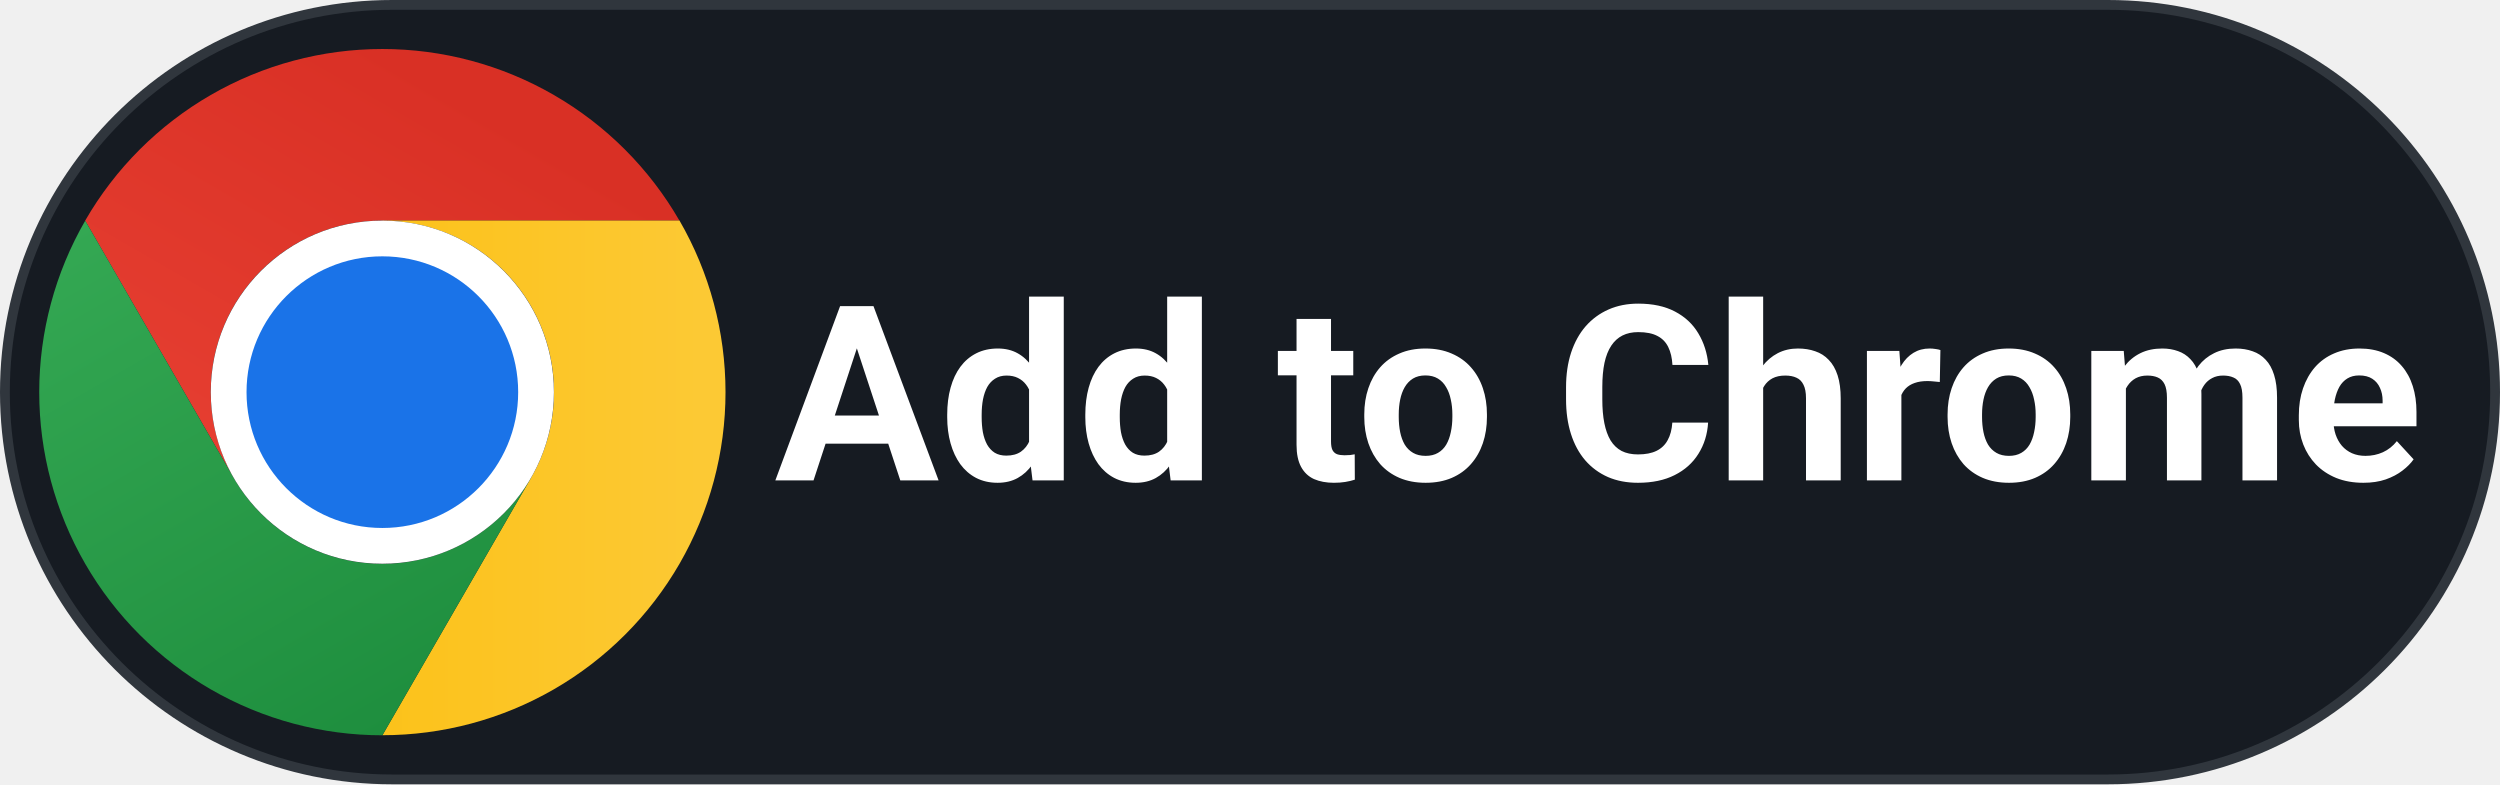
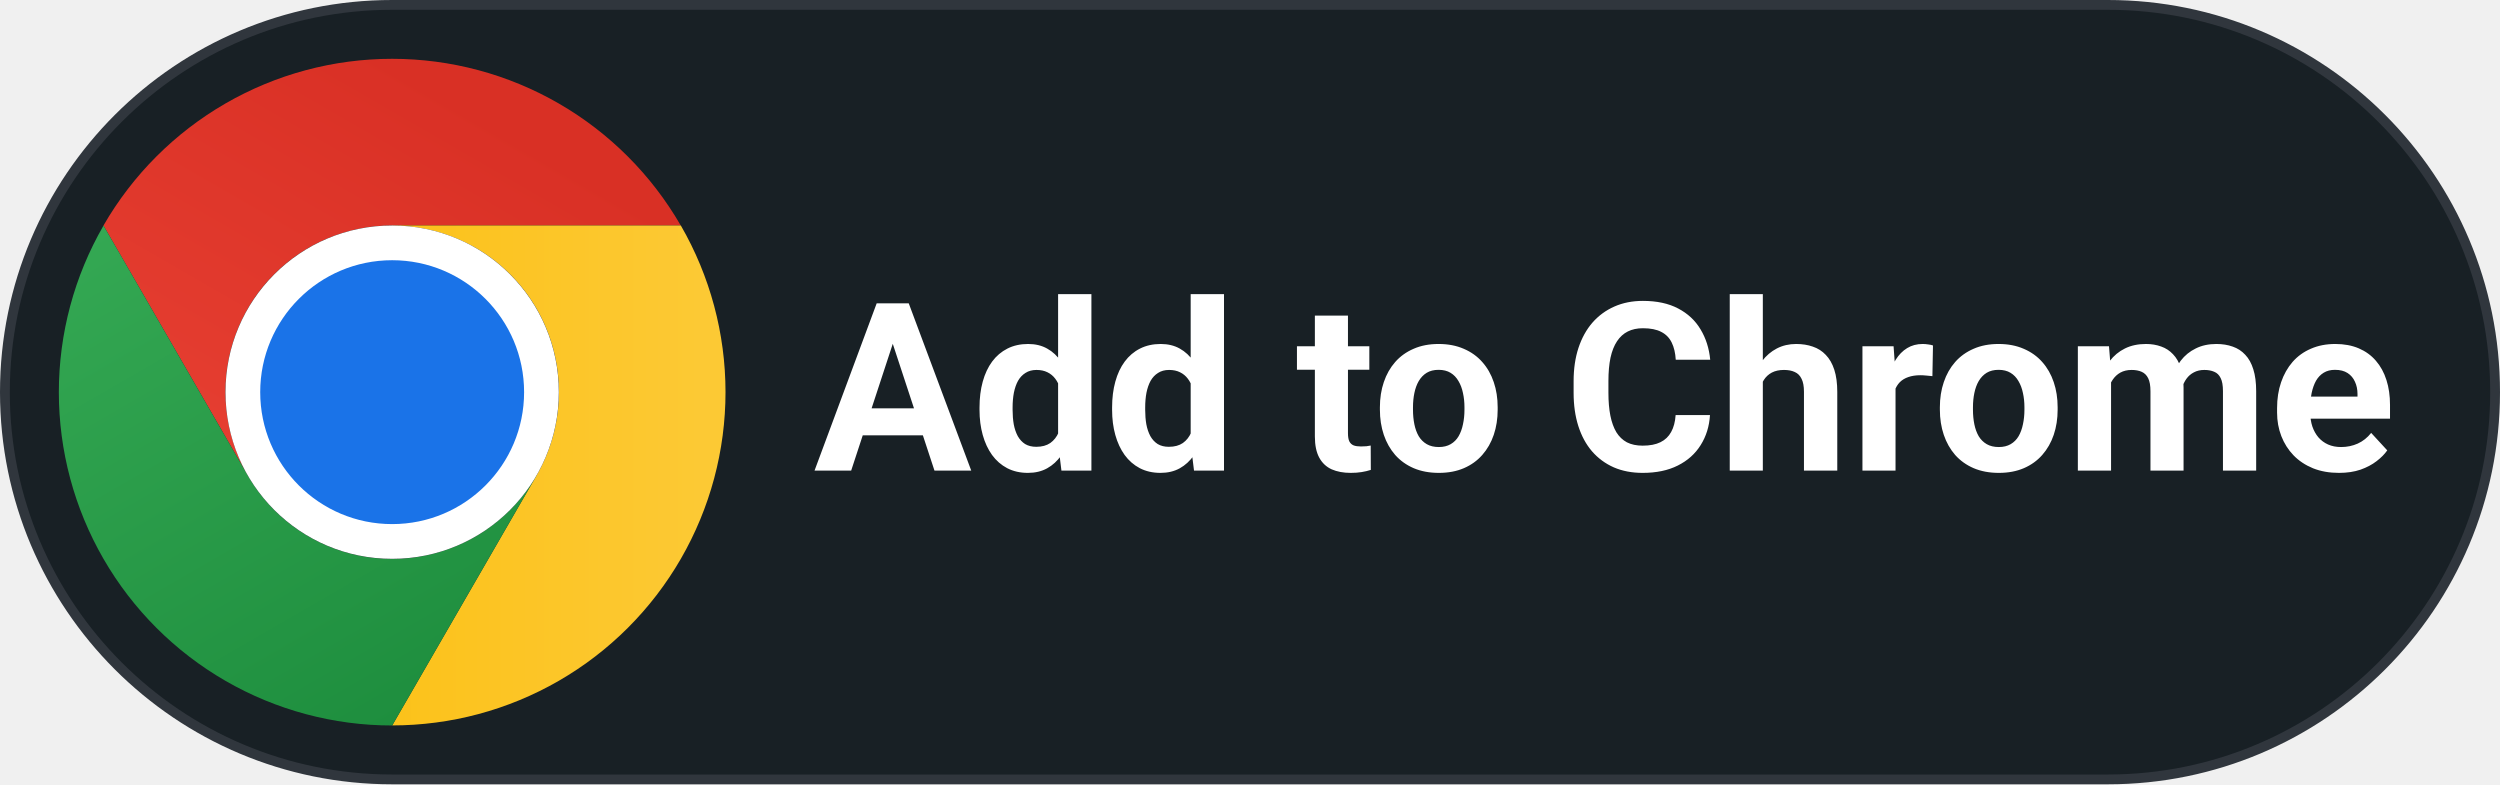
<svg xmlns="http://www.w3.org/2000/svg" width="255" height="80" viewBox="0 0 255 80" fill="none">
-   <rect x="0.5" y="0.5" width="254" height="79" rx="39.5" fill="#161B22" />
+   <rect x="0.5" y="0.5" width="254" height="79" rx="39.5" fill="#182025" />
  <g clip-path="url(#clip0_3_161)">
-     <path d="M38.995 22.499L69.301 22.499C66.23 17.178 61.813 12.759 56.492 9.688C51.172 6.616 45.137 4.998 38.993 4.999C32.85 4.999 26.814 6.617 21.495 9.69C16.175 12.763 11.758 17.182 8.687 22.503L23.84 48.749L23.854 48.745C22.312 46.087 21.499 43.07 21.495 39.997C21.492 36.924 22.299 33.905 23.834 31.243C25.37 28.582 27.58 26.372 30.241 24.837C32.903 23.301 35.923 22.495 38.995 22.499V22.499Z" fill="url(#paint0_linear_3_161)" />
-     <path d="M54.159 48.747L39.006 74.992C45.149 74.993 51.185 73.377 56.505 70.305C61.826 67.234 66.244 62.815 69.315 57.495C72.387 52.174 74.003 46.138 74.002 39.995C74.001 33.851 72.382 27.816 69.309 22.497L39.003 22.497L38.999 22.51C42.072 22.504 45.092 23.309 47.755 24.842C50.418 26.375 52.629 28.584 54.167 31.244C55.704 33.905 56.513 36.924 56.511 39.996C56.51 43.069 55.698 46.087 54.159 48.747V48.747Z" fill="url(#paint1_linear_3_161)" />
-     <path d="M23.846 48.755L8.693 22.509C5.62 27.829 4.003 33.864 4.002 40.007C4.002 46.151 5.619 52.186 8.692 57.507C11.764 62.827 16.183 67.244 21.503 70.315C26.824 73.386 32.86 75.002 39.004 75L54.157 48.754L54.147 48.744C52.615 51.408 50.409 53.622 47.75 55.161C45.09 56.7 42.072 57.511 38.999 57.512C35.926 57.514 32.908 56.704 30.247 55.167C27.587 53.629 25.379 51.417 23.846 48.755V48.755Z" fill="url(#paint2_linear_3_161)" />
-     <path d="M39 57.5C48.665 57.5 56.5 49.665 56.5 40C56.5 30.335 48.665 22.5 39 22.5C29.335 22.5 21.5 30.335 21.5 40C21.5 49.665 29.335 57.5 39 57.5Z" fill="white" />
-     <path d="M39 53.854C46.651 53.854 52.854 47.651 52.854 40C52.854 32.349 46.651 26.146 39 26.146C31.349 26.146 25.146 32.349 25.146 40C25.146 47.651 31.349 53.854 39 53.854Z" fill="#1A73E8" />
+     <path d="M39.996 22.999L69.436 22.999C66.452 17.83 62.161 13.538 56.992 10.554C51.824 7.569 45.961 5.999 39.993 5.999C34.025 5.999 28.163 7.571 22.995 10.556C17.827 13.541 13.536 17.834 10.553 23.003L25.273 48.499L25.287 48.495C23.789 45.913 22.999 42.982 22.996 39.997C22.992 37.012 23.776 34.079 25.267 31.493C26.759 28.908 28.906 26.761 31.492 25.27C34.077 23.779 37.011 22.995 39.996 22.999V22.999Z" fill="url(#paint0_linear_3_161)" />
+     <path d="M54.726 48.497L40.005 73.993C45.974 73.993 51.837 72.423 57.005 69.439C62.174 66.455 66.466 62.163 69.449 56.995C72.433 51.826 74.003 45.963 74.002 39.995C74.001 34.027 72.428 28.165 69.443 22.997L40.003 22.997L39.999 23.01C42.984 23.004 45.918 23.786 48.505 25.275C51.092 26.765 53.24 28.91 54.733 31.494C56.227 34.079 57.012 37.012 57.011 39.997C57.01 42.982 56.221 45.913 54.726 48.497V48.497Z" fill="url(#paint1_linear_3_161)" />
+     <path d="M25.279 48.504L10.559 23.009C7.574 28.177 6.003 34.039 6.002 40.007C6.002 45.975 7.573 51.838 10.558 57.006C13.542 62.175 17.834 66.466 23.003 69.449C28.172 72.432 34.036 74.002 40.004 74L54.724 48.504L54.714 48.495C53.227 51.082 51.083 53.232 48.5 54.728C45.916 56.223 42.984 57.011 39.999 57.012C37.014 57.013 34.082 56.227 31.497 54.733C28.913 53.24 26.768 51.091 25.279 48.504V48.504Z" fill="url(#paint2_linear_3_161)" />
+     <path d="M40 57C49.389 57 57 49.389 57 40C57 30.611 49.389 23 40 23C30.611 23 23 30.611 23 40C23 49.389 30.611 57 40 57Z" fill="white" />
+     <path d="M40 53.458C47.433 53.458 53.458 47.433 53.458 40C53.458 32.567 47.433 26.542 40 26.542C32.567 26.542 26.542 32.567 26.542 40C26.542 47.433 32.567 53.458 40 53.458Z" fill="#1A73E8" />
  </g>
-   <path d="M87.814 34.266L82.98 49H79.085L85.689 31.227H88.168L87.814 34.266ZM91.83 49L86.983 34.266L86.593 31.227H89.095L95.736 49H91.83ZM91.61 42.384V45.252H82.223V42.384H91.61ZM104.964 46.119V30.25H108.504V49H105.318L104.964 46.119ZM96.615 42.555V42.298C96.615 41.289 96.729 40.374 96.957 39.552C97.184 38.722 97.518 38.01 97.957 37.416C98.397 36.822 98.938 36.362 99.581 36.036C100.224 35.711 100.956 35.548 101.778 35.548C102.551 35.548 103.227 35.711 103.805 36.036C104.391 36.362 104.887 36.825 105.294 37.428C105.709 38.022 106.043 38.726 106.295 39.54C106.547 40.345 106.73 41.228 106.844 42.188V42.75C106.73 43.67 106.547 44.524 106.295 45.313C106.043 46.103 105.709 46.795 105.294 47.389C104.887 47.975 104.391 48.43 103.805 48.756C103.219 49.081 102.535 49.244 101.754 49.244C100.932 49.244 100.2 49.077 99.557 48.744C98.922 48.41 98.385 47.942 97.945 47.34C97.514 46.738 97.184 46.03 96.957 45.216C96.729 44.402 96.615 43.515 96.615 42.555ZM100.13 42.298V42.555C100.13 43.1 100.171 43.609 100.252 44.081C100.342 44.553 100.484 44.972 100.68 45.338C100.883 45.696 101.144 45.977 101.461 46.18C101.786 46.376 102.181 46.473 102.645 46.473C103.247 46.473 103.744 46.339 104.134 46.07C104.525 45.794 104.822 45.415 105.025 44.935C105.237 44.455 105.359 43.901 105.392 43.275V41.676C105.367 41.163 105.294 40.703 105.172 40.296C105.058 39.881 104.887 39.527 104.659 39.234C104.439 38.941 104.163 38.714 103.829 38.551C103.504 38.388 103.117 38.307 102.669 38.307C102.214 38.307 101.823 38.412 101.498 38.624C101.172 38.828 100.908 39.108 100.704 39.466C100.509 39.824 100.362 40.248 100.265 40.736C100.175 41.216 100.13 41.737 100.13 42.298ZM119.051 46.119V30.25H122.591V49H119.405L119.051 46.119ZM110.702 42.555V42.298C110.702 41.289 110.816 40.374 111.043 39.552C111.271 38.722 111.605 38.01 112.044 37.416C112.484 36.822 113.025 36.362 113.668 36.036C114.311 35.711 115.043 35.548 115.865 35.548C116.638 35.548 117.314 35.711 117.892 36.036C118.478 36.362 118.974 36.825 119.381 37.428C119.796 38.022 120.13 38.726 120.382 39.54C120.634 40.345 120.817 41.228 120.931 42.188V42.75C120.817 43.67 120.634 44.524 120.382 45.313C120.13 46.103 119.796 46.795 119.381 47.389C118.974 47.975 118.478 48.43 117.892 48.756C117.306 49.081 116.622 49.244 115.841 49.244C115.019 49.244 114.286 49.077 113.644 48.744C113.009 48.41 112.472 47.942 112.032 47.34C111.601 46.738 111.271 46.03 111.043 45.216C110.816 44.402 110.702 43.515 110.702 42.555ZM114.217 42.298V42.555C114.217 43.1 114.258 43.609 114.339 44.081C114.429 44.553 114.571 44.972 114.767 45.338C114.97 45.696 115.23 45.977 115.548 46.18C115.873 46.376 116.268 46.473 116.732 46.473C117.334 46.473 117.831 46.339 118.221 46.07C118.612 45.794 118.909 45.415 119.112 44.935C119.324 44.455 119.446 43.901 119.479 43.275V41.676C119.454 41.163 119.381 40.703 119.259 40.296C119.145 39.881 118.974 39.527 118.746 39.234C118.526 38.941 118.25 38.714 117.916 38.551C117.59 38.388 117.204 38.307 116.756 38.307C116.301 38.307 115.91 38.412 115.584 38.624C115.259 38.828 114.994 39.108 114.791 39.466C114.596 39.824 114.449 40.248 114.352 40.736C114.262 41.216 114.217 41.737 114.217 42.298ZM138.033 35.792V38.282H130.343V35.792H138.033ZM132.247 32.533H135.763V45.02C135.763 45.403 135.812 45.696 135.909 45.899C136.015 46.103 136.17 46.245 136.373 46.327C136.576 46.4 136.833 46.437 137.142 46.437C137.362 46.437 137.557 46.428 137.728 46.412C137.907 46.388 138.058 46.363 138.18 46.339L138.192 48.927C137.891 49.024 137.565 49.102 137.215 49.159C136.865 49.216 136.479 49.244 136.056 49.244C135.283 49.244 134.607 49.118 134.029 48.866C133.46 48.605 133.02 48.19 132.711 47.621C132.402 47.051 132.247 46.302 132.247 45.374V32.533ZM139.156 42.53V42.274C139.156 41.306 139.295 40.414 139.571 39.601C139.848 38.779 140.251 38.067 140.78 37.464C141.309 36.862 141.96 36.394 142.733 36.06C143.506 35.719 144.393 35.548 145.394 35.548C146.395 35.548 147.286 35.719 148.067 36.06C148.849 36.394 149.504 36.862 150.033 37.464C150.57 38.067 150.977 38.779 151.253 39.601C151.53 40.414 151.668 41.306 151.668 42.274V42.53C151.668 43.491 151.53 44.382 151.253 45.204C150.977 46.017 150.57 46.73 150.033 47.34C149.504 47.942 148.853 48.41 148.08 48.744C147.306 49.077 146.419 49.244 145.418 49.244C144.417 49.244 143.526 49.077 142.745 48.744C141.972 48.41 141.317 47.942 140.78 47.34C140.251 46.73 139.848 46.017 139.571 45.204C139.295 44.382 139.156 43.491 139.156 42.53ZM142.672 42.274V42.53C142.672 43.084 142.721 43.6 142.818 44.081C142.916 44.561 143.071 44.984 143.282 45.35C143.502 45.708 143.787 45.989 144.137 46.192C144.487 46.396 144.914 46.498 145.418 46.498C145.907 46.498 146.326 46.396 146.676 46.192C147.026 45.989 147.306 45.708 147.518 45.35C147.73 44.984 147.884 44.561 147.982 44.081C148.088 43.6 148.141 43.084 148.141 42.53V42.274C148.141 41.737 148.088 41.232 147.982 40.76C147.884 40.28 147.726 39.857 147.506 39.491C147.294 39.116 147.014 38.823 146.664 38.612C146.314 38.4 145.89 38.294 145.394 38.294C144.898 38.294 144.474 38.4 144.125 38.612C143.783 38.823 143.502 39.116 143.282 39.491C143.071 39.857 142.916 40.28 142.818 40.76C142.721 41.232 142.672 41.737 142.672 42.274ZM170.577 43.104H174.227C174.154 44.3 173.824 45.362 173.238 46.29C172.66 47.218 171.851 47.942 170.809 48.463C169.776 48.984 168.53 49.244 167.074 49.244C165.934 49.244 164.913 49.049 164.01 48.658C163.106 48.259 162.333 47.69 161.69 46.949C161.056 46.209 160.571 45.313 160.238 44.264C159.904 43.214 159.737 42.038 159.737 40.736V39.503C159.737 38.201 159.908 37.025 160.25 35.975C160.6 34.917 161.096 34.018 161.739 33.277C162.39 32.537 163.167 31.967 164.071 31.568C164.974 31.17 165.983 30.97 167.098 30.97C168.579 30.97 169.828 31.239 170.846 31.776C171.871 32.313 172.665 33.053 173.226 33.998C173.796 34.942 174.138 36.016 174.251 37.22H170.589C170.549 36.504 170.406 35.898 170.162 35.401C169.918 34.897 169.548 34.518 169.051 34.266C168.563 34.006 167.912 33.876 167.098 33.876C166.488 33.876 165.955 33.989 165.499 34.217C165.043 34.445 164.661 34.791 164.352 35.255C164.042 35.719 163.81 36.305 163.656 37.013C163.509 37.713 163.436 38.535 163.436 39.478V40.736C163.436 41.655 163.505 42.465 163.644 43.165C163.782 43.857 163.993 44.443 164.278 44.923C164.571 45.395 164.946 45.753 165.401 45.997C165.865 46.233 166.423 46.351 167.074 46.351C167.839 46.351 168.469 46.229 168.966 45.985C169.462 45.741 169.841 45.379 170.101 44.898C170.37 44.418 170.528 43.82 170.577 43.104ZM179.842 30.25V49H176.327V30.25H179.842ZM179.342 41.932H178.377C178.386 41.013 178.508 40.166 178.744 39.393C178.98 38.612 179.317 37.936 179.757 37.367C180.196 36.789 180.721 36.341 181.332 36.024C181.95 35.706 182.634 35.548 183.382 35.548C184.033 35.548 184.623 35.641 185.152 35.829C185.689 36.008 186.149 36.301 186.532 36.708C186.922 37.106 187.223 37.631 187.435 38.282C187.647 38.933 187.752 39.723 187.752 40.65V49H184.212V40.626C184.212 40.04 184.127 39.58 183.956 39.247C183.793 38.905 183.553 38.665 183.236 38.526C182.927 38.38 182.544 38.307 182.088 38.307C181.584 38.307 181.153 38.4 180.794 38.587C180.444 38.775 180.164 39.035 179.952 39.369C179.741 39.694 179.586 40.077 179.488 40.516C179.391 40.956 179.342 41.428 179.342 41.932ZM193.941 38.673V49H190.426V35.792H193.734L193.941 38.673ZM197.921 35.706L197.86 38.966C197.689 38.941 197.481 38.921 197.237 38.905C197.001 38.88 196.786 38.868 196.59 38.868C196.094 38.868 195.663 38.933 195.296 39.063C194.938 39.185 194.637 39.369 194.393 39.613C194.157 39.857 193.978 40.154 193.856 40.504C193.742 40.854 193.677 41.253 193.661 41.7L192.953 41.48C192.953 40.626 193.038 39.841 193.209 39.124C193.38 38.4 193.628 37.77 193.954 37.232C194.287 36.695 194.694 36.28 195.174 35.987C195.654 35.694 196.204 35.548 196.822 35.548C197.018 35.548 197.217 35.564 197.42 35.597C197.624 35.621 197.791 35.658 197.921 35.706ZM198.653 42.53V42.274C198.653 41.306 198.792 40.414 199.068 39.601C199.345 38.779 199.748 38.067 200.277 37.464C200.806 36.862 201.457 36.394 202.23 36.06C203.003 35.719 203.89 35.548 204.891 35.548C205.892 35.548 206.783 35.719 207.564 36.06C208.346 36.394 209.001 36.862 209.53 37.464C210.067 38.067 210.474 38.779 210.75 39.601C211.027 40.414 211.166 41.306 211.166 42.274V42.53C211.166 43.491 211.027 44.382 210.75 45.204C210.474 46.017 210.067 46.73 209.53 47.34C209.001 47.942 208.35 48.41 207.577 48.744C206.804 49.077 205.917 49.244 204.916 49.244C203.915 49.244 203.023 49.077 202.242 48.744C201.469 48.41 200.814 47.942 200.277 47.34C199.748 46.73 199.345 46.017 199.068 45.204C198.792 44.382 198.653 43.491 198.653 42.53ZM202.169 42.274V42.53C202.169 43.084 202.218 43.6 202.315 44.081C202.413 44.561 202.568 44.984 202.779 45.35C202.999 45.708 203.284 45.989 203.634 46.192C203.984 46.396 204.411 46.498 204.916 46.498C205.404 46.498 205.823 46.396 206.173 46.192C206.523 45.989 206.804 45.708 207.015 45.35C207.227 44.984 207.381 44.561 207.479 44.081C207.585 43.6 207.638 43.084 207.638 42.53V42.274C207.638 41.737 207.585 41.232 207.479 40.76C207.381 40.28 207.223 39.857 207.003 39.491C206.791 39.116 206.511 38.823 206.161 38.612C205.811 38.4 205.388 38.294 204.891 38.294C204.395 38.294 203.972 38.4 203.622 38.612C203.28 38.823 202.999 39.116 202.779 39.491C202.568 39.857 202.413 40.28 202.315 40.76C202.218 41.232 202.169 41.737 202.169 42.274ZM216.842 38.526V49H213.314V35.792H216.622L216.842 38.526ZM216.354 41.932H215.377C215.377 41.013 215.487 40.166 215.707 39.393C215.934 38.612 216.264 37.936 216.695 37.367C217.135 36.789 217.676 36.341 218.319 36.024C218.962 35.706 219.706 35.548 220.553 35.548C221.139 35.548 221.676 35.637 222.164 35.816C222.652 35.987 223.071 36.26 223.421 36.634C223.779 37.001 224.056 37.481 224.251 38.075C224.447 38.661 224.544 39.365 224.544 40.187V49H221.029V40.577C221.029 39.975 220.947 39.511 220.785 39.185C220.622 38.86 220.39 38.632 220.089 38.502C219.796 38.372 219.442 38.307 219.027 38.307C218.571 38.307 218.172 38.4 217.831 38.587C217.497 38.775 217.22 39.035 217 39.369C216.781 39.694 216.618 40.077 216.512 40.516C216.406 40.956 216.354 41.428 216.354 41.932ZM224.215 41.529L222.958 41.688C222.958 40.825 223.063 40.024 223.275 39.283C223.495 38.543 223.816 37.892 224.239 37.33C224.671 36.769 225.204 36.333 225.838 36.024C226.473 35.706 227.206 35.548 228.036 35.548C228.67 35.548 229.248 35.641 229.769 35.829C230.29 36.008 230.733 36.297 231.1 36.695C231.474 37.086 231.759 37.599 231.954 38.233C232.158 38.868 232.259 39.645 232.259 40.565V49H228.731V40.565C228.731 39.955 228.65 39.491 228.487 39.173C228.333 38.848 228.105 38.624 227.804 38.502C227.511 38.372 227.161 38.307 226.754 38.307C226.331 38.307 225.96 38.392 225.643 38.563C225.326 38.726 225.061 38.954 224.85 39.247C224.638 39.54 224.479 39.881 224.374 40.272C224.268 40.654 224.215 41.074 224.215 41.529ZM241.061 49.244C240.035 49.244 239.116 49.081 238.302 48.756C237.488 48.422 236.796 47.962 236.227 47.377C235.665 46.791 235.234 46.111 234.933 45.338C234.632 44.557 234.481 43.727 234.481 42.848V42.359C234.481 41.358 234.623 40.443 234.908 39.613C235.193 38.783 235.6 38.062 236.129 37.452C236.666 36.842 237.317 36.374 238.082 36.048C238.847 35.715 239.71 35.548 240.67 35.548C241.606 35.548 242.436 35.703 243.16 36.012C243.884 36.321 244.491 36.76 244.979 37.33C245.475 37.9 245.85 38.583 246.102 39.381C246.354 40.17 246.48 41.049 246.48 42.018V43.482H235.982V41.139H243.026V40.87C243.026 40.382 242.936 39.947 242.757 39.564C242.586 39.173 242.326 38.864 241.976 38.636C241.626 38.408 241.179 38.294 240.633 38.294C240.169 38.294 239.771 38.396 239.437 38.6C239.103 38.803 238.831 39.088 238.619 39.454C238.416 39.82 238.261 40.252 238.155 40.748C238.058 41.236 238.009 41.773 238.009 42.359V42.848C238.009 43.377 238.082 43.865 238.229 44.312C238.383 44.76 238.599 45.147 238.875 45.472C239.16 45.798 239.502 46.05 239.901 46.229C240.308 46.408 240.768 46.498 241.28 46.498C241.915 46.498 242.505 46.376 243.05 46.131C243.604 45.879 244.08 45.501 244.479 44.996L246.188 46.852C245.911 47.25 245.532 47.633 245.052 47.999C244.58 48.365 244.011 48.666 243.343 48.902C242.676 49.13 241.915 49.244 241.061 49.244Z" fill="white" />
+   <path d="M91.461 33.855L86.82 48H83.082L89.422 30.938H91.801L91.461 33.855ZM95.316 48L90.664 33.855L90.289 30.938H92.691L99.066 48H95.316ZM95.106 41.648V44.402H86.094V41.648H95.106ZM107.926 45.234V30H111.324V48H108.266L107.926 45.234ZM99.91 41.812V41.566C99.91 40.598 100.02 39.719 100.238 38.93C100.457 38.133 100.777 37.449 101.199 36.879C101.621 36.309 102.141 35.867 102.758 35.555C103.375 35.242 104.078 35.086 104.867 35.086C105.609 35.086 106.258 35.242 106.812 35.555C107.375 35.867 107.852 36.312 108.242 36.891C108.641 37.461 108.961 38.137 109.203 38.918C109.445 39.691 109.621 40.539 109.73 41.461V42C109.621 42.883 109.445 43.703 109.203 44.461C108.961 45.219 108.641 45.883 108.242 46.453C107.852 47.016 107.375 47.453 106.812 47.766C106.25 48.078 105.594 48.234 104.844 48.234C104.055 48.234 103.352 48.074 102.734 47.754C102.125 47.434 101.609 46.984 101.188 46.406C100.773 45.828 100.457 45.148 100.238 44.367C100.02 43.586 99.91 42.734 99.91 41.812ZM103.285 41.566V41.812C103.285 42.336 103.324 42.824 103.402 43.277C103.488 43.73 103.625 44.133 103.812 44.484C104.008 44.828 104.258 45.098 104.562 45.293C104.875 45.48 105.254 45.574 105.699 45.574C106.277 45.574 106.754 45.445 107.129 45.188C107.504 44.922 107.789 44.559 107.984 44.098C108.188 43.637 108.305 43.105 108.336 42.504V40.969C108.312 40.477 108.242 40.035 108.125 39.645C108.016 39.246 107.852 38.906 107.633 38.625C107.422 38.344 107.156 38.125 106.836 37.969C106.523 37.812 106.152 37.734 105.723 37.734C105.285 37.734 104.91 37.836 104.598 38.039C104.285 38.234 104.031 38.504 103.836 38.848C103.648 39.191 103.508 39.598 103.414 40.066C103.328 40.527 103.285 41.027 103.285 41.566ZM121.449 45.234V30H124.848V48H121.789L121.449 45.234ZM113.434 41.812V41.566C113.434 40.598 113.543 39.719 113.762 38.93C113.98 38.133 114.301 37.449 114.723 36.879C115.145 36.309 115.664 35.867 116.281 35.555C116.898 35.242 117.602 35.086 118.391 35.086C119.133 35.086 119.781 35.242 120.336 35.555C120.898 35.867 121.375 36.312 121.766 36.891C122.164 37.461 122.484 38.137 122.727 38.918C122.969 39.691 123.145 40.539 123.254 41.461V42C123.145 42.883 122.969 43.703 122.727 44.461C122.484 45.219 122.164 45.883 121.766 46.453C121.375 47.016 120.898 47.453 120.336 47.766C119.773 48.078 119.117 48.234 118.367 48.234C117.578 48.234 116.875 48.074 116.258 47.754C115.648 47.434 115.133 46.984 114.711 46.406C114.297 45.828 113.98 45.148 113.762 44.367C113.543 43.586 113.434 42.734 113.434 41.812ZM116.809 41.566V41.812C116.809 42.336 116.848 42.824 116.926 43.277C117.012 43.73 117.148 44.133 117.336 44.484C117.531 44.828 117.781 45.098 118.086 45.293C118.398 45.48 118.777 45.574 119.223 45.574C119.801 45.574 120.277 45.445 120.652 45.188C121.027 44.922 121.312 44.559 121.508 44.098C121.711 43.637 121.828 43.105 121.859 42.504V40.969C121.836 40.477 121.766 40.035 121.648 39.645C121.539 39.246 121.375 38.906 121.156 38.625C120.945 38.344 120.68 38.125 120.359 37.969C120.047 37.812 119.676 37.734 119.246 37.734C118.809 37.734 118.434 37.836 118.121 38.039C117.809 38.234 117.555 38.504 117.359 38.848C117.172 39.191 117.031 39.598 116.938 40.066C116.852 40.527 116.809 41.027 116.809 41.566ZM139.672 35.32V37.711H132.289V35.32H139.672ZM134.117 32.191H137.492V44.18C137.492 44.547 137.539 44.828 137.633 45.023C137.734 45.219 137.883 45.355 138.078 45.434C138.273 45.504 138.52 45.539 138.816 45.539C139.027 45.539 139.215 45.531 139.379 45.516C139.551 45.492 139.695 45.469 139.812 45.445L139.824 47.93C139.535 48.023 139.223 48.098 138.887 48.152C138.551 48.207 138.18 48.234 137.773 48.234C137.031 48.234 136.383 48.113 135.828 47.871C135.281 47.621 134.859 47.223 134.562 46.676C134.266 46.129 134.117 45.41 134.117 44.52V32.191ZM140.75 41.789V41.543C140.75 40.613 140.883 39.758 141.148 38.977C141.414 38.188 141.801 37.504 142.309 36.926C142.816 36.348 143.441 35.898 144.184 35.578C144.926 35.25 145.777 35.086 146.738 35.086C147.699 35.086 148.555 35.25 149.305 35.578C150.055 35.898 150.684 36.348 151.191 36.926C151.707 37.504 152.098 38.188 152.363 38.977C152.629 39.758 152.762 40.613 152.762 41.543V41.789C152.762 42.711 152.629 43.566 152.363 44.355C152.098 45.137 151.707 45.82 151.191 46.406C150.684 46.984 150.059 47.434 149.316 47.754C148.574 48.074 147.723 48.234 146.762 48.234C145.801 48.234 144.945 48.074 144.195 47.754C143.453 47.434 142.824 46.984 142.309 46.406C141.801 45.82 141.414 45.137 141.148 44.355C140.883 43.566 140.75 42.711 140.75 41.789ZM144.125 41.543V41.789C144.125 42.32 144.172 42.816 144.266 43.277C144.359 43.738 144.508 44.145 144.711 44.496C144.922 44.84 145.195 45.109 145.531 45.305C145.867 45.5 146.277 45.598 146.762 45.598C147.23 45.598 147.633 45.5 147.969 45.305C148.305 45.109 148.574 44.84 148.777 44.496C148.98 44.145 149.129 43.738 149.223 43.277C149.324 42.816 149.375 42.32 149.375 41.789V41.543C149.375 41.027 149.324 40.543 149.223 40.09C149.129 39.629 148.977 39.223 148.766 38.871C148.562 38.512 148.293 38.23 147.957 38.027C147.621 37.824 147.215 37.723 146.738 37.723C146.262 37.723 145.855 37.824 145.52 38.027C145.191 38.23 144.922 38.512 144.711 38.871C144.508 39.223 144.359 39.629 144.266 40.09C144.172 40.543 144.125 41.027 144.125 41.543ZM170.914 42.34H174.418C174.348 43.488 174.031 44.508 173.469 45.398C172.914 46.289 172.137 46.984 171.137 47.484C170.145 47.984 168.949 48.234 167.551 48.234C166.457 48.234 165.477 48.047 164.609 47.672C163.742 47.289 163 46.742 162.383 46.031C161.773 45.32 161.309 44.461 160.988 43.453C160.668 42.445 160.508 41.316 160.508 40.066V38.883C160.508 37.633 160.672 36.504 161 35.496C161.336 34.48 161.812 33.617 162.43 32.906C163.055 32.195 163.801 31.648 164.668 31.266C165.535 30.883 166.504 30.691 167.574 30.691C168.996 30.691 170.195 30.949 171.172 31.465C172.156 31.98 172.918 32.691 173.457 33.598C174.004 34.504 174.332 35.535 174.441 36.691H170.926C170.887 36.004 170.75 35.422 170.516 34.945C170.281 34.461 169.926 34.098 169.449 33.855C168.98 33.605 168.355 33.48 167.574 33.48C166.988 33.48 166.477 33.59 166.039 33.809C165.602 34.027 165.234 34.359 164.938 34.805C164.641 35.25 164.418 35.812 164.27 36.492C164.129 37.164 164.059 37.953 164.059 38.859V40.066C164.059 40.949 164.125 41.727 164.258 42.398C164.391 43.062 164.594 43.625 164.867 44.086C165.148 44.539 165.508 44.883 165.945 45.117C166.391 45.344 166.926 45.457 167.551 45.457C168.285 45.457 168.891 45.34 169.367 45.105C169.844 44.871 170.207 44.523 170.457 44.062C170.715 43.602 170.867 43.027 170.914 42.34ZM179.809 30V48H176.434V30H179.809ZM179.328 41.215H178.402C178.41 40.332 178.527 39.52 178.754 38.777C178.98 38.027 179.305 37.379 179.727 36.832C180.148 36.277 180.652 35.848 181.238 35.543C181.832 35.238 182.488 35.086 183.207 35.086C183.832 35.086 184.398 35.176 184.906 35.355C185.422 35.527 185.863 35.809 186.23 36.199C186.605 36.582 186.895 37.086 187.098 37.711C187.301 38.336 187.402 39.094 187.402 39.984V48H184.004V39.961C184.004 39.398 183.922 38.957 183.758 38.637C183.602 38.309 183.371 38.078 183.066 37.945C182.77 37.805 182.402 37.734 181.965 37.734C181.48 37.734 181.066 37.824 180.723 38.004C180.387 38.184 180.117 38.434 179.914 38.754C179.711 39.066 179.562 39.434 179.469 39.855C179.375 40.277 179.328 40.73 179.328 41.215ZM193.344 38.086V48H189.969V35.32H193.145L193.344 38.086ZM197.164 35.238L197.105 38.367C196.941 38.344 196.742 38.324 196.508 38.309C196.281 38.285 196.074 38.273 195.887 38.273C195.41 38.273 194.996 38.336 194.645 38.461C194.301 38.578 194.012 38.754 193.777 38.988C193.551 39.223 193.379 39.508 193.262 39.844C193.152 40.18 193.09 40.562 193.074 40.992L192.395 40.781C192.395 39.961 192.477 39.207 192.641 38.52C192.805 37.824 193.043 37.219 193.355 36.703C193.676 36.188 194.066 35.789 194.527 35.508C194.988 35.227 195.516 35.086 196.109 35.086C196.297 35.086 196.488 35.102 196.684 35.133C196.879 35.156 197.039 35.191 197.164 35.238ZM197.867 41.789V41.543C197.867 40.613 198 39.758 198.266 38.977C198.531 38.188 198.918 37.504 199.426 36.926C199.934 36.348 200.559 35.898 201.301 35.578C202.043 35.25 202.895 35.086 203.855 35.086C204.816 35.086 205.672 35.25 206.422 35.578C207.172 35.898 207.801 36.348 208.309 36.926C208.824 37.504 209.215 38.188 209.48 38.977C209.746 39.758 209.879 40.613 209.879 41.543V41.789C209.879 42.711 209.746 43.566 209.48 44.355C209.215 45.137 208.824 45.82 208.309 46.406C207.801 46.984 207.176 47.434 206.434 47.754C205.691 48.074 204.84 48.234 203.879 48.234C202.918 48.234 202.062 48.074 201.312 47.754C200.57 47.434 199.941 46.984 199.426 46.406C198.918 45.82 198.531 45.137 198.266 44.355C198 43.566 197.867 42.711 197.867 41.789ZM201.242 41.543V41.789C201.242 42.32 201.289 42.816 201.383 43.277C201.477 43.738 201.625 44.145 201.828 44.496C202.039 44.84 202.312 45.109 202.648 45.305C202.984 45.5 203.395 45.598 203.879 45.598C204.348 45.598 204.75 45.5 205.086 45.305C205.422 45.109 205.691 44.84 205.895 44.496C206.098 44.145 206.246 43.738 206.34 43.277C206.441 42.816 206.492 42.32 206.492 41.789V41.543C206.492 41.027 206.441 40.543 206.34 40.09C206.246 39.629 206.094 39.223 205.883 38.871C205.68 38.512 205.41 38.23 205.074 38.027C204.738 37.824 204.332 37.723 203.855 37.723C203.379 37.723 202.973 37.824 202.637 38.027C202.309 38.23 202.039 38.512 201.828 38.871C201.625 39.223 201.477 39.629 201.383 40.09C201.289 40.543 201.242 41.027 201.242 41.543ZM215.328 37.945V48H211.941V35.32H215.117L215.328 37.945ZM214.859 41.215H213.922C213.922 40.332 214.027 39.52 214.238 38.777C214.457 38.027 214.773 37.379 215.188 36.832C215.609 36.277 216.129 35.848 216.746 35.543C217.363 35.238 218.078 35.086 218.891 35.086C219.453 35.086 219.969 35.172 220.438 35.344C220.906 35.508 221.309 35.77 221.645 36.129C221.988 36.48 222.254 36.941 222.441 37.512C222.629 38.074 222.723 38.75 222.723 39.539V48H219.348V39.914C219.348 39.336 219.27 38.891 219.113 38.578C218.957 38.266 218.734 38.047 218.445 37.922C218.164 37.797 217.824 37.734 217.426 37.734C216.988 37.734 216.605 37.824 216.277 38.004C215.957 38.184 215.691 38.434 215.48 38.754C215.27 39.066 215.113 39.434 215.012 39.855C214.91 40.277 214.859 40.73 214.859 41.215ZM222.406 40.828L221.199 40.98C221.199 40.152 221.301 39.383 221.504 38.672C221.715 37.961 222.023 37.336 222.43 36.797C222.844 36.258 223.355 35.84 223.965 35.543C224.574 35.238 225.277 35.086 226.074 35.086C226.684 35.086 227.238 35.176 227.738 35.355C228.238 35.527 228.664 35.805 229.016 36.188C229.375 36.562 229.648 37.055 229.836 37.664C230.031 38.273 230.129 39.02 230.129 39.902V48H226.742V39.902C226.742 39.316 226.664 38.871 226.508 38.566C226.359 38.254 226.141 38.039 225.852 37.922C225.57 37.797 225.234 37.734 224.844 37.734C224.438 37.734 224.082 37.816 223.777 37.98C223.473 38.137 223.219 38.355 223.016 38.637C222.812 38.918 222.66 39.246 222.559 39.621C222.457 39.988 222.406 40.391 222.406 40.828ZM238.578 48.234C237.594 48.234 236.711 48.078 235.93 47.766C235.148 47.445 234.484 47.004 233.938 46.441C233.398 45.879 232.984 45.227 232.695 44.484C232.406 43.734 232.262 42.938 232.262 42.094V41.625C232.262 40.664 232.398 39.785 232.672 38.988C232.945 38.191 233.336 37.5 233.844 36.914C234.359 36.328 234.984 35.879 235.719 35.566C236.453 35.246 237.281 35.086 238.203 35.086C239.102 35.086 239.898 35.234 240.594 35.531C241.289 35.828 241.871 36.25 242.34 36.797C242.816 37.344 243.176 38 243.418 38.766C243.66 39.523 243.781 40.367 243.781 41.297V42.703H233.703V40.453H240.465V40.195C240.465 39.727 240.379 39.309 240.207 38.941C240.043 38.566 239.793 38.27 239.457 38.051C239.121 37.832 238.691 37.723 238.168 37.723C237.723 37.723 237.34 37.82 237.02 38.016C236.699 38.211 236.438 38.484 236.234 38.836C236.039 39.188 235.891 39.602 235.789 40.078C235.695 40.547 235.648 41.062 235.648 41.625V42.094C235.648 42.602 235.719 43.07 235.859 43.5C236.008 43.93 236.215 44.301 236.48 44.613C236.754 44.926 237.082 45.168 237.465 45.34C237.855 45.512 238.297 45.598 238.789 45.598C239.398 45.598 239.965 45.48 240.488 45.246C241.02 45.004 241.477 44.641 241.859 44.156L243.5 45.938C243.234 46.32 242.871 46.688 242.41 47.039C241.957 47.391 241.41 47.68 240.77 47.906C240.129 48.125 239.398 48.234 238.578 48.234Z" fill="white" />
  <rect x="0.5" y="0.5" width="254" height="79" rx="39.5" stroke="#30363D" />
  <defs>
-     <linearGradient id="paint0_linear_3_161" x1="65.521" y1="20.315" x2="35.214" y2="72.808" gradientUnits="userSpaceOnUse">
+     <linearGradient id="paint0_linear_3_161" x1="65.763" y1="20.877" x2="36.322" y2="71.871" gradientUnits="userSpaceOnUse">
      <stop stop-color="#D93025" />
      <stop offset="1" stop-color="#EA4335" />
    </linearGradient>
-     <linearGradient id="paint1_linear_3_161" x1="71.296" y1="26.874" x2="10.682" y2="26.874" gradientUnits="userSpaceOnUse">
+     <linearGradient id="paint1_linear_3_161" x1="71.373" y1="27.249" x2="12.491" y2="27.249" gradientUnits="userSpaceOnUse">
      <stop stop-color="#FCC934" />
      <stop offset="1" stop-color="#FBBC04" />
    </linearGradient>
-     <linearGradient id="paint2_linear_3_161" x1="42.789" y1="72.815" x2="12.482" y2="20.321" gradientUnits="userSpaceOnUse">
+     <linearGradient id="paint2_linear_3_161" x1="43.681" y1="71.877" x2="14.239" y2="20.884" gradientUnits="userSpaceOnUse">
      <stop stop-color="#1E8E3E" />
      <stop offset="1" stop-color="#34A853" />
    </linearGradient>
    <clipPath id="clip0_3_161">
-       <rect width="70" height="70" fill="white" transform="translate(4 5)" />
+       <rect width="68" height="68" fill="white" transform="translate(6 6)" />
    </clipPath>
  </defs>
</svg>
